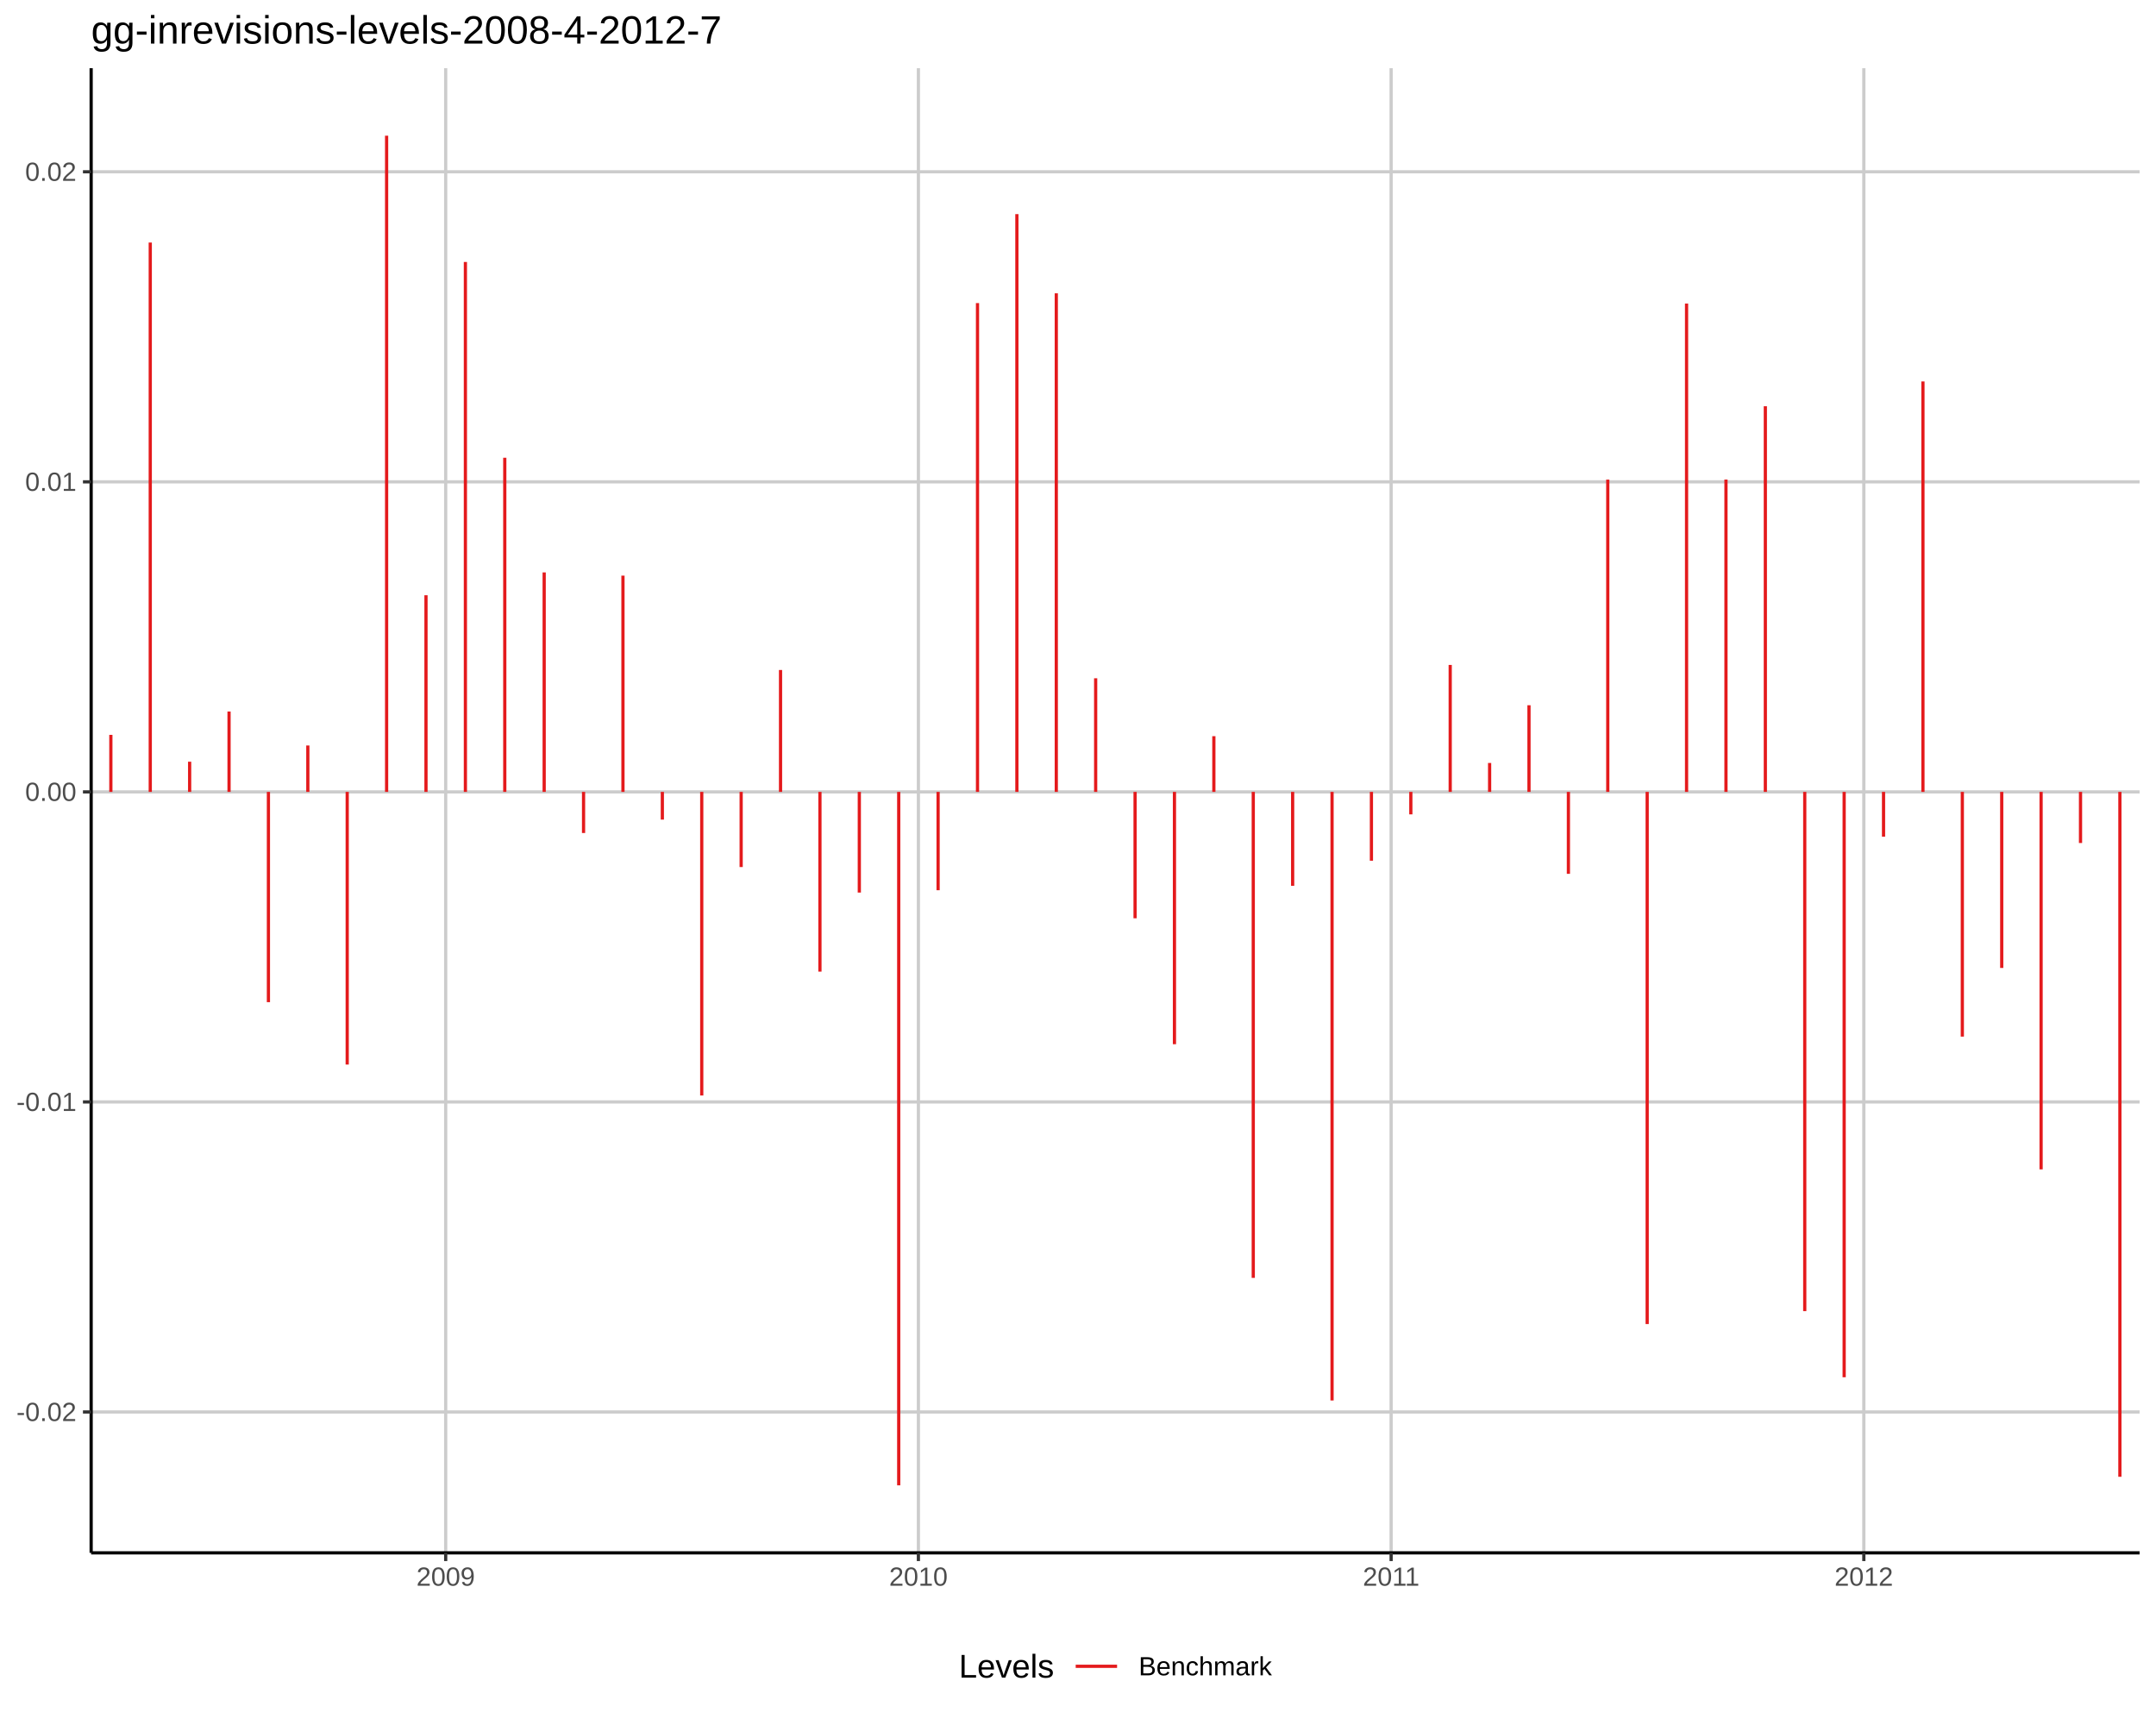
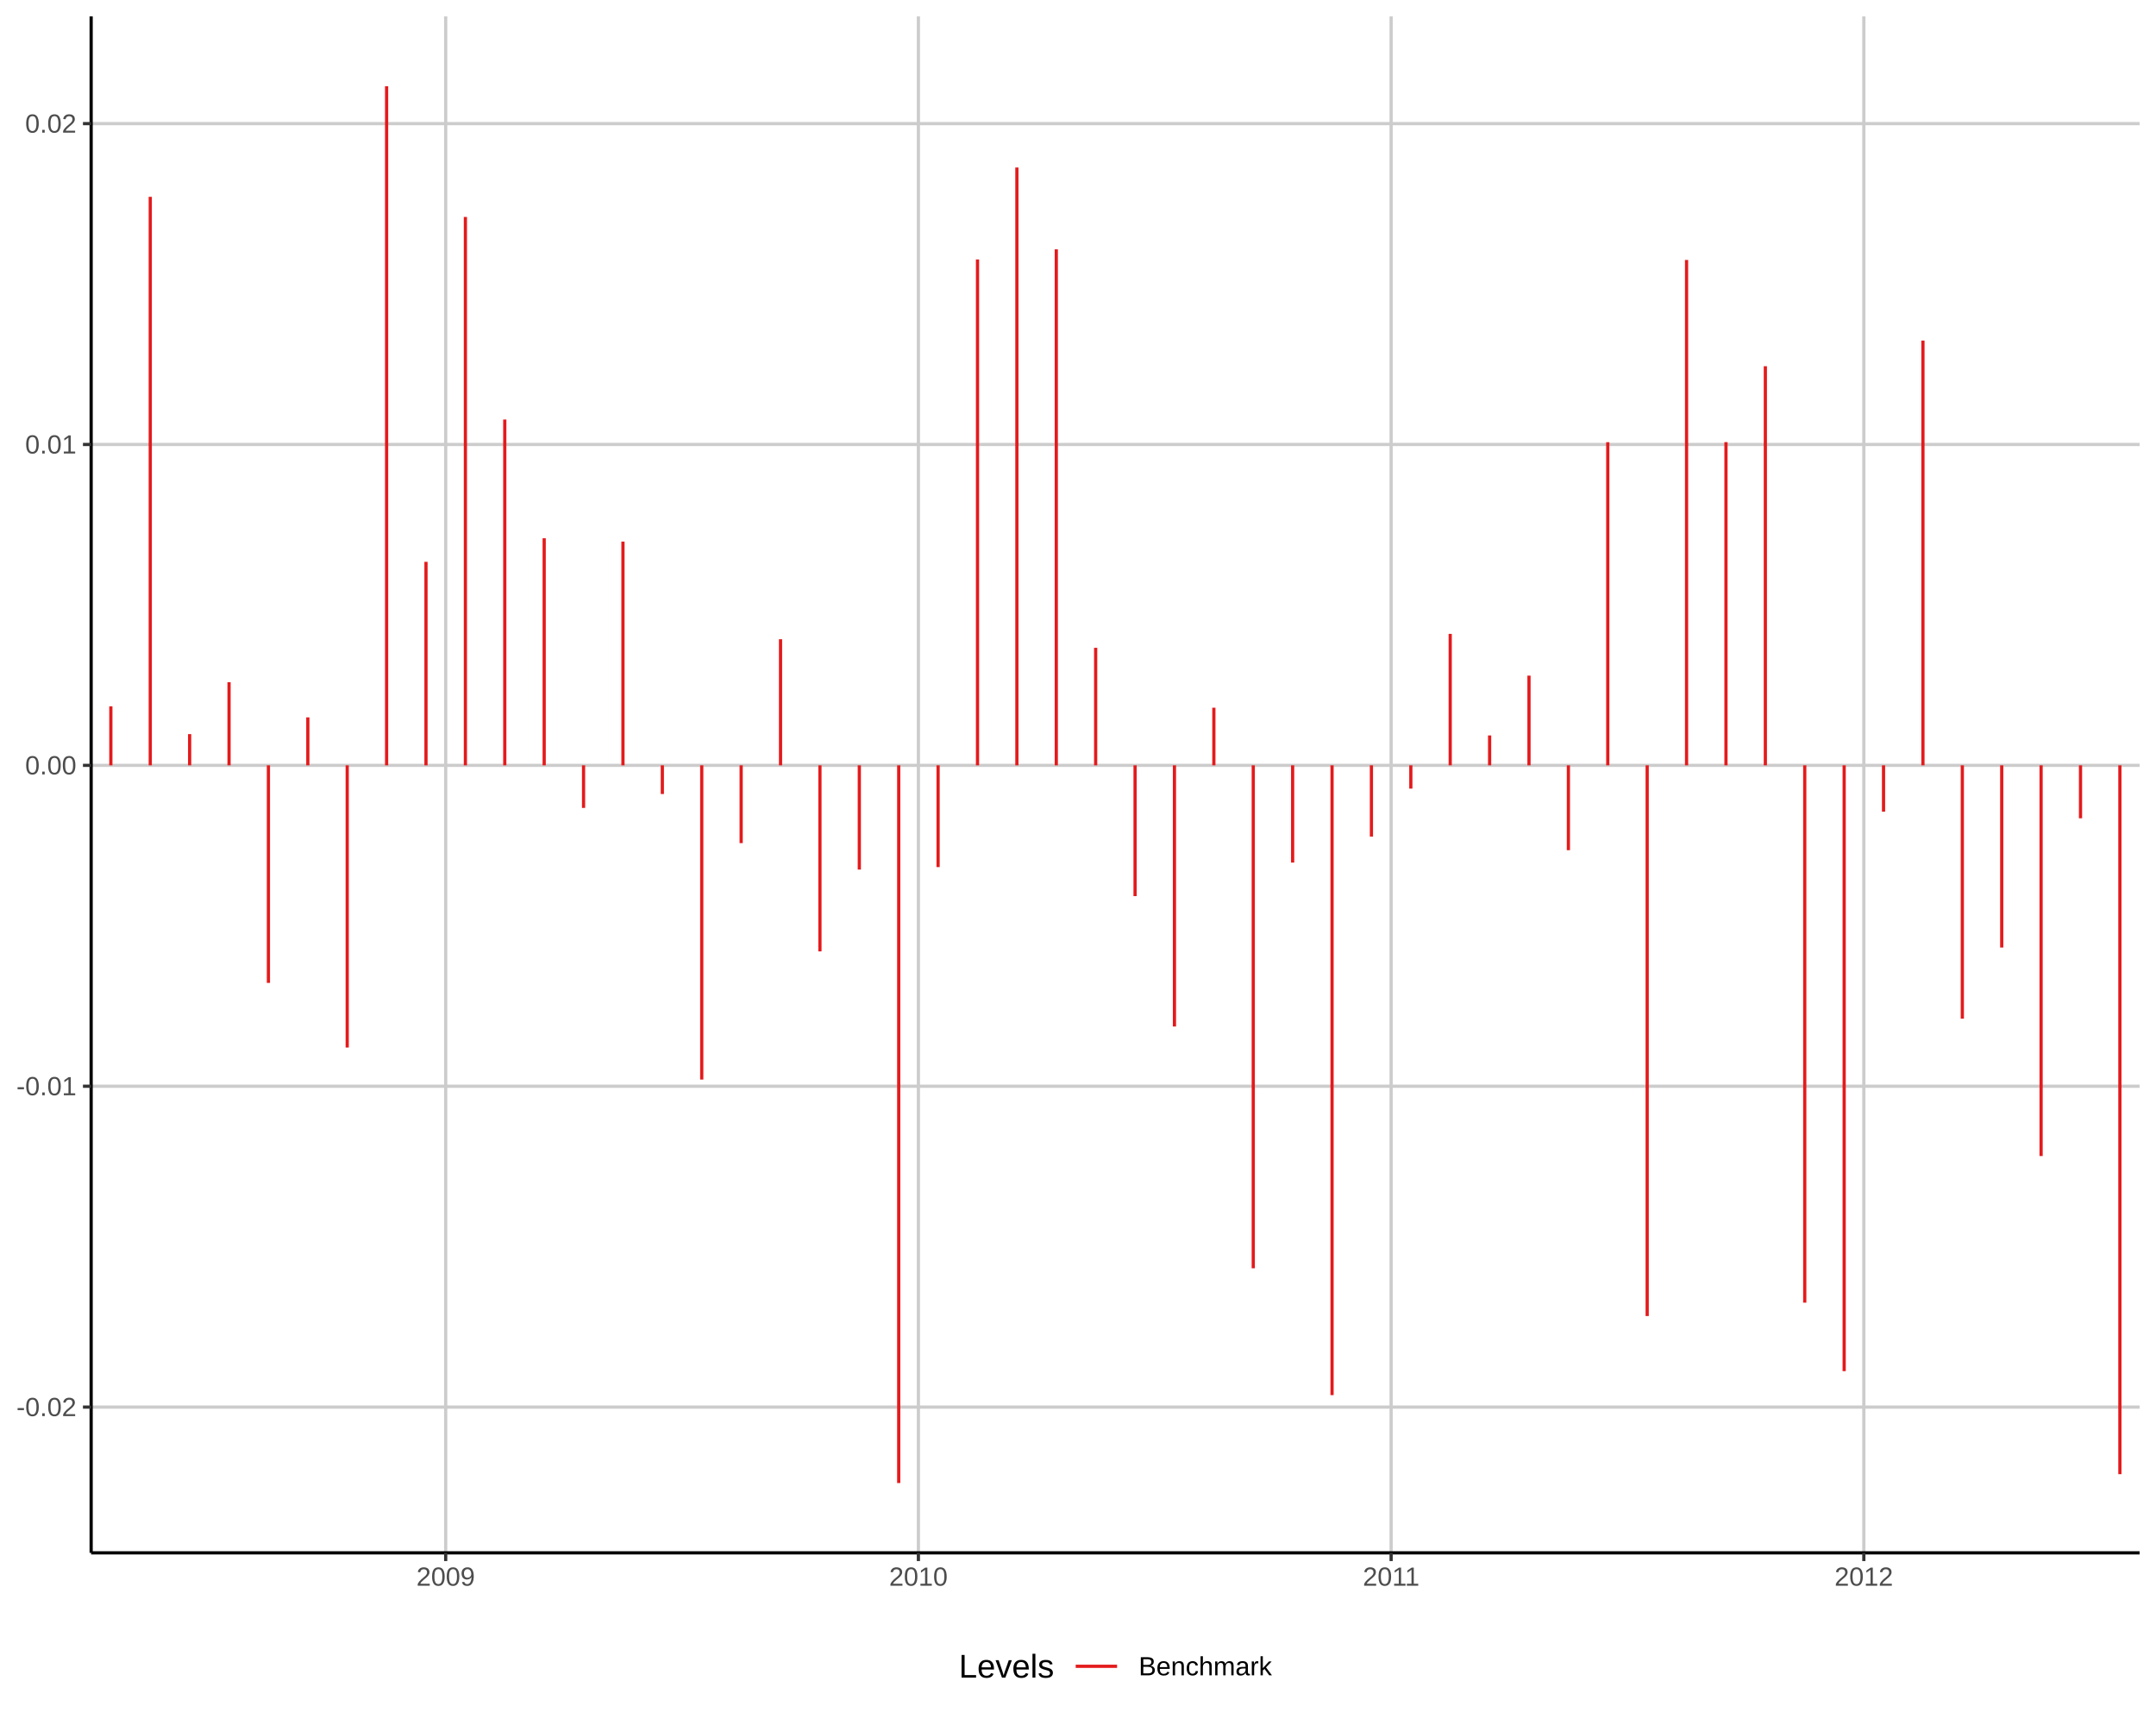
<svg xmlns="http://www.w3.org/2000/svg" viewBox="0 0 720.00 576.00">
  <defs>
    <style type="text/css">
    line, polyline, polygon, path, rect, circle {
      fill: none;
      stroke: #000000;
      stroke-linecap: round;
      stroke-linejoin: round;
      stroke-miterlimit: 10.00;
    }
  </style>
  </defs>
  <rect width="100%" height="100%" style="stroke: none; fill: #FFFFFF;" />
  <rect x="0.00" y="0.00" width="720.00" height="576.00" style="stroke-width: 1.07; stroke: #FFFFFF; fill: #FFFFFF;" />
  <defs>
-     <clipPath id="cpMzAuNDR8NzE0LjUyfDUxOC41MnwyMi43Nw==">
-       <rect x="30.44" y="22.77" width="684.08" height="495.74" />
+     <clipPath id="cpMzAuNDR8NzE0LjUyfDUxOC41Mnw1LjQ4">
+       <rect x="30.44" y="5.48" width="684.08" height="513.04" />
    </clipPath>
  </defs>
-   <rect x="30.44" y="22.77" width="684.08" height="495.74" style="stroke-width: 1.07; stroke: none; fill: #FFFFFF;" clip-path="url(#cpMzAuNDR8NzE0LjUyfDUxOC41MnwyMi43Nw==)" />
-   <polyline points="30.44,471.48 714.52,471.48 " style="stroke-width: 1.07; stroke: #CCCCCC; stroke-linecap: butt;" clip-path="url(#cpMzAuNDR8NzE0LjUyfDUxOC41MnwyMi43Nw==)" />
-   <polyline points="30.44,367.95 714.52,367.95 " style="stroke-width: 1.07; stroke: #CCCCCC; stroke-linecap: butt;" clip-path="url(#cpMzAuNDR8NzE0LjUyfDUxOC41MnwyMi43Nw==)" />
-   <polyline points="30.44,264.42 714.52,264.42 " style="stroke-width: 1.07; stroke: #CCCCCC; stroke-linecap: butt;" clip-path="url(#cpMzAuNDR8NzE0LjUyfDUxOC41MnwyMi43Nw==)" />
-   <polyline points="30.44,160.89 714.52,160.89 " style="stroke-width: 1.07; stroke: #CCCCCC; stroke-linecap: butt;" clip-path="url(#cpMzAuNDR8NzE0LjUyfDUxOC41MnwyMi43Nw==)" />
-   <polyline points="30.44,57.36 714.52,57.36 " style="stroke-width: 1.07; stroke: #CCCCCC; stroke-linecap: butt;" clip-path="url(#cpMzAuNDR8NzE0LjUyfDUxOC41MnwyMi43Nw==)" />
-   <polyline points="148.84,518.52 148.84,22.77 " style="stroke-width: 1.07; stroke: #CCCCCC; stroke-linecap: butt;" clip-path="url(#cpMzAuNDR8NzE0LjUyfDUxOC41MnwyMi43Nw==)" />
-   <polyline points="306.70,518.52 306.70,22.77 " style="stroke-width: 1.07; stroke: #CCCCCC; stroke-linecap: butt;" clip-path="url(#cpMzAuNDR8NzE0LjUyfDUxOC41MnwyMi43Nw==)" />
-   <polyline points="464.57,518.52 464.57,22.77 " style="stroke-width: 1.07; stroke: #CCCCCC; stroke-linecap: butt;" clip-path="url(#cpMzAuNDR8NzE0LjUyfDUxOC41MnwyMi43Nw==)" />
-   <polyline points="622.43,518.52 622.43,22.77 " style="stroke-width: 1.07; stroke: #CCCCCC; stroke-linecap: butt;" clip-path="url(#cpMzAuNDR8NzE0LjUyfDUxOC41MnwyMi43Nw==)" />
-   <line x1="37.02" y1="245.38" x2="37.02" y2="264.42" style="stroke-width: 1.07; stroke: #E41A1C; stroke-linecap: butt;" clip-path="url(#cpMzAuNDR8NzE0LjUyfDUxOC41MnwyMi43Nw==)" />
-   <line x1="50.18" y1="80.99" x2="50.18" y2="264.42" style="stroke-width: 1.07; stroke: #E41A1C; stroke-linecap: butt;" clip-path="url(#cpMzAuNDR8NzE0LjUyfDUxOC41MnwyMi43Nw==)" />
-   <line x1="63.33" y1="254.34" x2="63.33" y2="264.42" style="stroke-width: 1.07; stroke: #E41A1C; stroke-linecap: butt;" clip-path="url(#cpMzAuNDR8NzE0LjUyfDUxOC41MnwyMi43Nw==)" />
-   <line x1="76.49" y1="237.58" x2="76.49" y2="264.42" style="stroke-width: 1.07; stroke: #E41A1C; stroke-linecap: butt;" clip-path="url(#cpMzAuNDR8NzE0LjUyfDUxOC41MnwyMi43Nw==)" />
-   <line x1="89.64" y1="334.63" x2="89.64" y2="264.42" style="stroke-width: 1.07; stroke: #E41A1C; stroke-linecap: butt;" clip-path="url(#cpMzAuNDR8NzE0LjUyfDUxOC41MnwyMi43Nw==)" />
-   <line x1="102.80" y1="248.93" x2="102.80" y2="264.42" style="stroke-width: 1.07; stroke: #E41A1C; stroke-linecap: butt;" clip-path="url(#cpMzAuNDR8NzE0LjUyfDUxOC41MnwyMi43Nw==)" />
-   <line x1="115.95" y1="355.46" x2="115.95" y2="264.42" style="stroke-width: 1.07; stroke: #E41A1C; stroke-linecap: butt;" clip-path="url(#cpMzAuNDR8NzE0LjUyfDUxOC41MnwyMi43Nw==)" />
-   <line x1="129.11" y1="45.31" x2="129.11" y2="264.42" style="stroke-width: 1.07; stroke: #E41A1C; stroke-linecap: butt;" clip-path="url(#cpMzAuNDR8NzE0LjUyfDUxOC41MnwyMi43Nw==)" />
-   <line x1="142.26" y1="198.76" x2="142.26" y2="264.42" style="stroke-width: 1.07; stroke: #E41A1C; stroke-linecap: butt;" clip-path="url(#cpMzAuNDR8NzE0LjUyfDUxOC41MnwyMi43Nw==)" />
-   <line x1="155.42" y1="87.47" x2="155.42" y2="264.42" style="stroke-width: 1.07; stroke: #E41A1C; stroke-linecap: butt;" clip-path="url(#cpMzAuNDR8NzE0LjUyfDUxOC41MnwyMi43Nw==)" />
-   <line x1="168.57" y1="152.85" x2="168.57" y2="264.42" style="stroke-width: 1.07; stroke: #E41A1C; stroke-linecap: butt;" clip-path="url(#cpMzAuNDR8NzE0LjUyfDUxOC41MnwyMi43Nw==)" />
-   <line x1="181.73" y1="191.14" x2="181.73" y2="264.42" style="stroke-width: 1.07; stroke: #E41A1C; stroke-linecap: butt;" clip-path="url(#cpMzAuNDR8NzE0LjUyfDUxOC41MnwyMi43Nw==)" />
-   <line x1="194.88" y1="278.15" x2="194.88" y2="264.42" style="stroke-width: 1.07; stroke: #E41A1C; stroke-linecap: butt;" clip-path="url(#cpMzAuNDR8NzE0LjUyfDUxOC41MnwyMi43Nw==)" />
-   <line x1="208.04" y1="192.22" x2="208.04" y2="264.42" style="stroke-width: 1.07; stroke: #E41A1C; stroke-linecap: butt;" clip-path="url(#cpMzAuNDR8NzE0LjUyfDUxOC41MnwyMi43Nw==)" />
-   <line x1="221.19" y1="273.68" x2="221.19" y2="264.42" style="stroke-width: 1.07; stroke: #E41A1C; stroke-linecap: butt;" clip-path="url(#cpMzAuNDR8NzE0LjUyfDUxOC41MnwyMi43Nw==)" />
-   <line x1="234.35" y1="365.80" x2="234.35" y2="264.42" style="stroke-width: 1.07; stroke: #E41A1C; stroke-linecap: butt;" clip-path="url(#cpMzAuNDR8NzE0LjUyfDUxOC41MnwyMi43Nw==)" />
-   <line x1="247.51" y1="289.51" x2="247.51" y2="264.42" style="stroke-width: 1.07; stroke: #E41A1C; stroke-linecap: butt;" clip-path="url(#cpMzAuNDR8NzE0LjUyfDUxOC41MnwyMi43Nw==)" />
-   <line x1="260.66" y1="223.72" x2="260.66" y2="264.42" style="stroke-width: 1.07; stroke: #E41A1C; stroke-linecap: butt;" clip-path="url(#cpMzAuNDR8NzE0LjUyfDUxOC41MnwyMi43Nw==)" />
-   <line x1="273.82" y1="324.45" x2="273.82" y2="264.42" style="stroke-width: 1.07; stroke: #E41A1C; stroke-linecap: butt;" clip-path="url(#cpMzAuNDR8NzE0LjUyfDUxOC41MnwyMi43Nw==)" />
-   <line x1="286.97" y1="298.05" x2="286.97" y2="264.42" style="stroke-width: 1.07; stroke: #E41A1C; stroke-linecap: butt;" clip-path="url(#cpMzAuNDR8NzE0LjUyfDUxOC41MnwyMi43Nw==)" />
-   <line x1="300.13" y1="495.98" x2="300.13" y2="264.42" style="stroke-width: 1.07; stroke: #E41A1C; stroke-linecap: butt;" clip-path="url(#cpMzAuNDR8NzE0LjUyfDUxOC41MnwyMi43Nw==)" />
-   <line x1="313.28" y1="297.26" x2="313.28" y2="264.42" style="stroke-width: 1.07; stroke: #E41A1C; stroke-linecap: butt;" clip-path="url(#cpMzAuNDR8NzE0LjUyfDUxOC41MnwyMi43Nw==)" />
-   <line x1="326.44" y1="101.20" x2="326.44" y2="264.42" style="stroke-width: 1.07; stroke: #E41A1C; stroke-linecap: butt;" clip-path="url(#cpMzAuNDR8NzE0LjUyfDUxOC41MnwyMi43Nw==)" />
-   <line x1="339.59" y1="71.51" x2="339.59" y2="264.42" style="stroke-width: 1.07; stroke: #E41A1C; stroke-linecap: butt;" clip-path="url(#cpMzAuNDR8NzE0LjUyfDUxOC41MnwyMi43Nw==)" />
-   <line x1="352.75" y1="97.93" x2="352.75" y2="264.42" style="stroke-width: 1.07; stroke: #E41A1C; stroke-linecap: butt;" clip-path="url(#cpMzAuNDR8NzE0LjUyfDUxOC41MnwyMi43Nw==)" />
-   <line x1="365.90" y1="226.48" x2="365.90" y2="264.42" style="stroke-width: 1.07; stroke: #E41A1C; stroke-linecap: butt;" clip-path="url(#cpMzAuNDR8NzE0LjUyfDUxOC41MnwyMi43Nw==)" />
-   <line x1="379.06" y1="306.63" x2="379.06" y2="264.42" style="stroke-width: 1.07; stroke: #E41A1C; stroke-linecap: butt;" clip-path="url(#cpMzAuNDR8NzE0LjUyfDUxOC41MnwyMi43Nw==)" />
-   <line x1="392.21" y1="348.68" x2="392.21" y2="264.42" style="stroke-width: 1.07; stroke: #E41A1C; stroke-linecap: butt;" clip-path="url(#cpMzAuNDR8NzE0LjUyfDUxOC41MnwyMi43Nw==)" />
-   <line x1="405.37" y1="245.82" x2="405.37" y2="264.42" style="stroke-width: 1.07; stroke: #E41A1C; stroke-linecap: butt;" clip-path="url(#cpMzAuNDR8NzE0LjUyfDUxOC41MnwyMi43Nw==)" />
-   <line x1="418.53" y1="426.70" x2="418.53" y2="264.42" style="stroke-width: 1.07; stroke: #E41A1C; stroke-linecap: butt;" clip-path="url(#cpMzAuNDR8NzE0LjUyfDUxOC41MnwyMi43Nw==)" />
-   <line x1="431.68" y1="295.79" x2="431.68" y2="264.42" style="stroke-width: 1.07; stroke: #E41A1C; stroke-linecap: butt;" clip-path="url(#cpMzAuNDR8NzE0LjUyfDUxOC41MnwyMi43Nw==)" />
-   <line x1="444.84" y1="467.63" x2="444.84" y2="264.42" style="stroke-width: 1.07; stroke: #E41A1C; stroke-linecap: butt;" clip-path="url(#cpMzAuNDR8NzE0LjUyfDUxOC41MnwyMi43Nw==)" />
-   <line x1="457.99" y1="287.41" x2="457.99" y2="264.42" style="stroke-width: 1.07; stroke: #E41A1C; stroke-linecap: butt;" clip-path="url(#cpMzAuNDR8NzE0LjUyfDUxOC41MnwyMi43Nw==)" />
-   <line x1="471.15" y1="271.93" x2="471.15" y2="264.42" style="stroke-width: 1.07; stroke: #E41A1C; stroke-linecap: butt;" clip-path="url(#cpMzAuNDR8NzE0LjUyfDUxOC41MnwyMi43Nw==)" />
-   <line x1="484.30" y1="222.02" x2="484.30" y2="264.42" style="stroke-width: 1.07; stroke: #E41A1C; stroke-linecap: butt;" clip-path="url(#cpMzAuNDR8NzE0LjUyfDUxOC41MnwyMi43Nw==)" />
-   <line x1="497.46" y1="254.77" x2="497.46" y2="264.42" style="stroke-width: 1.07; stroke: #E41A1C; stroke-linecap: butt;" clip-path="url(#cpMzAuNDR8NzE0LjUyfDUxOC41MnwyMi43Nw==)" />
-   <line x1="510.61" y1="235.48" x2="510.61" y2="264.42" style="stroke-width: 1.07; stroke: #E41A1C; stroke-linecap: butt;" clip-path="url(#cpMzAuNDR8NzE0LjUyfDUxOC41MnwyMi43Nw==)" />
-   <line x1="523.77" y1="291.79" x2="523.77" y2="264.42" style="stroke-width: 1.07; stroke: #E41A1C; stroke-linecap: butt;" clip-path="url(#cpMzAuNDR8NzE0LjUyfDUxOC41MnwyMi43Nw==)" />
-   <line x1="536.92" y1="160.15" x2="536.92" y2="264.42" style="stroke-width: 1.07; stroke: #E41A1C; stroke-linecap: butt;" clip-path="url(#cpMzAuNDR8NzE0LjUyfDUxOC41MnwyMi43Nw==)" />
-   <line x1="550.08" y1="442.12" x2="550.08" y2="264.42" style="stroke-width: 1.07; stroke: #E41A1C; stroke-linecap: butt;" clip-path="url(#cpMzAuNDR8NzE0LjUyfDUxOC41MnwyMi43Nw==)" />
-   <line x1="563.23" y1="101.35" x2="563.23" y2="264.42" style="stroke-width: 1.07; stroke: #E41A1C; stroke-linecap: butt;" clip-path="url(#cpMzAuNDR8NzE0LjUyfDUxOC41MnwyMi43Nw==)" />
-   <line x1="576.39" y1="160.13" x2="576.39" y2="264.42" style="stroke-width: 1.07; stroke: #E41A1C; stroke-linecap: butt;" clip-path="url(#cpMzAuNDR8NzE0LjUyfDUxOC41MnwyMi43Nw==)" />
-   <line x1="589.54" y1="135.64" x2="589.54" y2="264.42" style="stroke-width: 1.07; stroke: #E41A1C; stroke-linecap: butt;" clip-path="url(#cpMzAuNDR8NzE0LjUyfDUxOC41MnwyMi43Nw==)" />
-   <line x1="602.70" y1="437.79" x2="602.70" y2="264.42" style="stroke-width: 1.07; stroke: #E41A1C; stroke-linecap: butt;" clip-path="url(#cpMzAuNDR8NzE0LjUyfDUxOC41MnwyMi43Nw==)" />
-   <line x1="615.86" y1="459.88" x2="615.86" y2="264.42" style="stroke-width: 1.07; stroke: #E41A1C; stroke-linecap: butt;" clip-path="url(#cpMzAuNDR8NzE0LjUyfDUxOC41MnwyMi43Nw==)" />
-   <line x1="629.01" y1="279.37" x2="629.01" y2="264.42" style="stroke-width: 1.07; stroke: #E41A1C; stroke-linecap: butt;" clip-path="url(#cpMzAuNDR8NzE0LjUyfDUxOC41MnwyMi43Nw==)" />
-   <line x1="642.17" y1="127.37" x2="642.17" y2="264.42" style="stroke-width: 1.07; stroke: #E41A1C; stroke-linecap: butt;" clip-path="url(#cpMzAuNDR8NzE0LjUyfDUxOC41MnwyMi43Nw==)" />
-   <line x1="655.32" y1="346.13" x2="655.32" y2="264.42" style="stroke-width: 1.07; stroke: #E41A1C; stroke-linecap: butt;" clip-path="url(#cpMzAuNDR8NzE0LjUyfDUxOC41MnwyMi43Nw==)" />
-   <line x1="668.48" y1="323.21" x2="668.48" y2="264.42" style="stroke-width: 1.07; stroke: #E41A1C; stroke-linecap: butt;" clip-path="url(#cpMzAuNDR8NzE0LjUyfDUxOC41MnwyMi43Nw==)" />
-   <line x1="681.63" y1="390.48" x2="681.63" y2="264.42" style="stroke-width: 1.07; stroke: #E41A1C; stroke-linecap: butt;" clip-path="url(#cpMzAuNDR8NzE0LjUyfDUxOC41MnwyMi43Nw==)" />
-   <line x1="694.79" y1="281.50" x2="694.79" y2="264.42" style="stroke-width: 1.07; stroke: #E41A1C; stroke-linecap: butt;" clip-path="url(#cpMzAuNDR8NzE0LjUyfDUxOC41MnwyMi43Nw==)" />
-   <line x1="707.94" y1="493.12" x2="707.94" y2="264.42" style="stroke-width: 1.07; stroke: #E41A1C; stroke-linecap: butt;" clip-path="url(#cpMzAuNDR8NzE0LjUyfDUxOC41MnwyMi43Nw==)" />
+   <rect x="30.44" y="5.48" width="684.08" height="513.04" style="stroke-width: 1.07; stroke: none; fill: #FFFFFF;" clip-path="url(#cpMzAuNDR8NzE0LjUyfDUxOC41Mnw1LjQ4)" />
+   <polyline points="30.44,469.84 714.52,469.84 " style="stroke-width: 1.07; stroke: #CCCCCC; stroke-linecap: butt;" clip-path="url(#cpMzAuNDR8NzE0LjUyfDUxOC41Mnw1LjQ4)" />
+   <polyline points="30.44,362.70 714.52,362.70 " style="stroke-width: 1.07; stroke: #CCCCCC; stroke-linecap: butt;" clip-path="url(#cpMzAuNDR8NzE0LjUyfDUxOC41Mnw1LjQ4)" />
+   <polyline points="30.44,255.56 714.52,255.56 " style="stroke-width: 1.07; stroke: #CCCCCC; stroke-linecap: butt;" clip-path="url(#cpMzAuNDR8NzE0LjUyfDUxOC41Mnw1LjQ4)" />
+   <polyline points="30.44,148.42 714.52,148.42 " style="stroke-width: 1.07; stroke: #CCCCCC; stroke-linecap: butt;" clip-path="url(#cpMzAuNDR8NzE0LjUyfDUxOC41Mnw1LjQ4)" />
+   <polyline points="30.44,41.28 714.52,41.28 " style="stroke-width: 1.07; stroke: #CCCCCC; stroke-linecap: butt;" clip-path="url(#cpMzAuNDR8NzE0LjUyfDUxOC41Mnw1LjQ4)" />
+   <polyline points="148.84,518.52 148.84,5.48 " style="stroke-width: 1.07; stroke: #CCCCCC; stroke-linecap: butt;" clip-path="url(#cpMzAuNDR8NzE0LjUyfDUxOC41Mnw1LjQ4)" />
+   <polyline points="306.70,518.52 306.70,5.48 " style="stroke-width: 1.07; stroke: #CCCCCC; stroke-linecap: butt;" clip-path="url(#cpMzAuNDR8NzE0LjUyfDUxOC41Mnw1LjQ4)" />
+   <polyline points="464.57,518.52 464.57,5.48 " style="stroke-width: 1.07; stroke: #CCCCCC; stroke-linecap: butt;" clip-path="url(#cpMzAuNDR8NzE0LjUyfDUxOC41Mnw1LjQ4)" />
+   <polyline points="622.43,518.52 622.43,5.48 " style="stroke-width: 1.07; stroke: #CCCCCC; stroke-linecap: butt;" clip-path="url(#cpMzAuNDR8NzE0LjUyfDUxOC41Mnw1LjQ4)" />
+   <line x1="37.02" y1="235.85" x2="37.02" y2="255.56" style="stroke-width: 1.07; stroke: #E41A1C; stroke-linecap: butt;" clip-path="url(#cpMzAuNDR8NzE0LjUyfDUxOC41Mnw1LjQ4)" />
+   <line x1="50.18" y1="65.73" x2="50.18" y2="255.56" style="stroke-width: 1.07; stroke: #E41A1C; stroke-linecap: butt;" clip-path="url(#cpMzAuNDR8NzE0LjUyfDUxOC41Mnw1LjQ4)" />
+   <line x1="63.33" y1="245.13" x2="63.33" y2="255.56" style="stroke-width: 1.07; stroke: #E41A1C; stroke-linecap: butt;" clip-path="url(#cpMzAuNDR8NzE0LjUyfDUxOC41Mnw1LjQ4)" />
+   <line x1="76.49" y1="227.78" x2="76.49" y2="255.56" style="stroke-width: 1.07; stroke: #E41A1C; stroke-linecap: butt;" clip-path="url(#cpMzAuNDR8NzE0LjUyfDUxOC41Mnw1LjQ4)" />
+   <line x1="89.64" y1="328.21" x2="89.64" y2="255.56" style="stroke-width: 1.07; stroke: #E41A1C; stroke-linecap: butt;" clip-path="url(#cpMzAuNDR8NzE0LjUyfDUxOC41Mnw1LjQ4)" />
+   <line x1="102.80" y1="239.53" x2="102.80" y2="255.56" style="stroke-width: 1.07; stroke: #E41A1C; stroke-linecap: butt;" clip-path="url(#cpMzAuNDR8NzE0LjUyfDUxOC41Mnw1LjQ4)" />
+   <line x1="115.95" y1="349.78" x2="115.95" y2="255.56" style="stroke-width: 1.07; stroke: #E41A1C; stroke-linecap: butt;" clip-path="url(#cpMzAuNDR8NzE0LjUyfDUxOC41Mnw1LjQ4)" />
+   <line x1="129.11" y1="28.80" x2="129.11" y2="255.56" style="stroke-width: 1.07; stroke: #E41A1C; stroke-linecap: butt;" clip-path="url(#cpMzAuNDR8NzE0LjUyfDUxOC41Mnw1LjQ4)" />
+   <line x1="142.26" y1="187.61" x2="142.26" y2="255.56" style="stroke-width: 1.07; stroke: #E41A1C; stroke-linecap: butt;" clip-path="url(#cpMzAuNDR8NzE0LjUyfDUxOC41Mnw1LjQ4)" />
+   <line x1="155.42" y1="72.44" x2="155.42" y2="255.56" style="stroke-width: 1.07; stroke: #E41A1C; stroke-linecap: butt;" clip-path="url(#cpMzAuNDR8NzE0LjUyfDUxOC41Mnw1LjQ4)" />
+   <line x1="168.57" y1="140.09" x2="168.57" y2="255.56" style="stroke-width: 1.07; stroke: #E41A1C; stroke-linecap: butt;" clip-path="url(#cpMzAuNDR8NzE0LjUyfDUxOC41Mnw1LjQ4)" />
+   <line x1="181.73" y1="179.73" x2="181.73" y2="255.56" style="stroke-width: 1.07; stroke: #E41A1C; stroke-linecap: butt;" clip-path="url(#cpMzAuNDR8NzE0LjUyfDUxOC41Mnw1LjQ4)" />
+   <line x1="194.88" y1="269.77" x2="194.88" y2="255.56" style="stroke-width: 1.07; stroke: #E41A1C; stroke-linecap: butt;" clip-path="url(#cpMzAuNDR8NzE0LjUyfDUxOC41Mnw1LjQ4)" />
+   <line x1="208.04" y1="180.84" x2="208.04" y2="255.56" style="stroke-width: 1.07; stroke: #E41A1C; stroke-linecap: butt;" clip-path="url(#cpMzAuNDR8NzE0LjUyfDUxOC41Mnw1LjQ4)" />
+   <line x1="221.19" y1="265.14" x2="221.19" y2="255.56" style="stroke-width: 1.07; stroke: #E41A1C; stroke-linecap: butt;" clip-path="url(#cpMzAuNDR8NzE0LjUyfDUxOC41Mnw1LjQ4)" />
+   <line x1="234.35" y1="360.48" x2="234.35" y2="255.56" style="stroke-width: 1.07; stroke: #E41A1C; stroke-linecap: butt;" clip-path="url(#cpMzAuNDR8NzE0LjUyfDUxOC41Mnw1LjQ4)" />
+   <line x1="247.51" y1="281.52" x2="247.51" y2="255.56" style="stroke-width: 1.07; stroke: #E41A1C; stroke-linecap: butt;" clip-path="url(#cpMzAuNDR8NzE0LjUyfDUxOC41Mnw1LjQ4)" />
+   <line x1="260.66" y1="213.44" x2="260.66" y2="255.56" style="stroke-width: 1.07; stroke: #E41A1C; stroke-linecap: butt;" clip-path="url(#cpMzAuNDR8NzE0LjUyfDUxOC41Mnw1LjQ4)" />
+   <line x1="273.82" y1="317.68" x2="273.82" y2="255.56" style="stroke-width: 1.07; stroke: #E41A1C; stroke-linecap: butt;" clip-path="url(#cpMzAuNDR8NzE0LjUyfDUxOC41Mnw1LjQ4)" />
+   <line x1="286.97" y1="290.36" x2="286.97" y2="255.56" style="stroke-width: 1.07; stroke: #E41A1C; stroke-linecap: butt;" clip-path="url(#cpMzAuNDR8NzE0LjUyfDUxOC41Mnw1LjQ4)" />
+   <line x1="300.13" y1="495.20" x2="300.13" y2="255.56" style="stroke-width: 1.07; stroke: #E41A1C; stroke-linecap: butt;" clip-path="url(#cpMzAuNDR8NzE0LjUyfDUxOC41Mnw1LjQ4)" />
+   <line x1="313.28" y1="289.54" x2="313.28" y2="255.56" style="stroke-width: 1.07; stroke: #E41A1C; stroke-linecap: butt;" clip-path="url(#cpMzAuNDR8NzE0LjUyfDUxOC41Mnw1LjQ4)" />
+   <line x1="326.44" y1="86.64" x2="326.44" y2="255.56" style="stroke-width: 1.07; stroke: #E41A1C; stroke-linecap: butt;" clip-path="url(#cpMzAuNDR8NzE0LjUyfDUxOC41Mnw1LjQ4)" />
+   <line x1="339.59" y1="55.92" x2="339.59" y2="255.56" style="stroke-width: 1.07; stroke: #E41A1C; stroke-linecap: butt;" clip-path="url(#cpMzAuNDR8NzE0LjUyfDUxOC41Mnw1LjQ4)" />
+   <line x1="352.75" y1="83.26" x2="352.75" y2="255.56" style="stroke-width: 1.07; stroke: #E41A1C; stroke-linecap: butt;" clip-path="url(#cpMzAuNDR8NzE0LjUyfDUxOC41Mnw1LjQ4)" />
+   <line x1="365.90" y1="216.30" x2="365.90" y2="255.56" style="stroke-width: 1.07; stroke: #E41A1C; stroke-linecap: butt;" clip-path="url(#cpMzAuNDR8NzE0LjUyfDUxOC41Mnw1LjQ4)" />
+   <line x1="379.06" y1="299.24" x2="379.06" y2="255.56" style="stroke-width: 1.07; stroke: #E41A1C; stroke-linecap: butt;" clip-path="url(#cpMzAuNDR8NzE0LjUyfDUxOC41Mnw1LjQ4)" />
+   <line x1="392.21" y1="342.75" x2="392.21" y2="255.56" style="stroke-width: 1.07; stroke: #E41A1C; stroke-linecap: butt;" clip-path="url(#cpMzAuNDR8NzE0LjUyfDUxOC41Mnw1LjQ4)" />
+   <line x1="405.37" y1="236.31" x2="405.37" y2="255.56" style="stroke-width: 1.07; stroke: #E41A1C; stroke-linecap: butt;" clip-path="url(#cpMzAuNDR8NzE0LjUyfDUxOC41Mnw1LjQ4)" />
+   <line x1="418.53" y1="423.49" x2="418.53" y2="255.56" style="stroke-width: 1.07; stroke: #E41A1C; stroke-linecap: butt;" clip-path="url(#cpMzAuNDR8NzE0LjUyfDUxOC41Mnw1LjQ4)" />
+   <line x1="431.68" y1="288.02" x2="431.68" y2="255.56" style="stroke-width: 1.07; stroke: #E41A1C; stroke-linecap: butt;" clip-path="url(#cpMzAuNDR8NzE0LjUyfDUxOC41Mnw1LjQ4)" />
+   <line x1="444.84" y1="465.85" x2="444.84" y2="255.56" style="stroke-width: 1.07; stroke: #E41A1C; stroke-linecap: butt;" clip-path="url(#cpMzAuNDR8NzE0LjUyfDUxOC41Mnw1LjQ4)" />
+   <line x1="457.99" y1="279.35" x2="457.99" y2="255.56" style="stroke-width: 1.07; stroke: #E41A1C; stroke-linecap: butt;" clip-path="url(#cpMzAuNDR8NzE0LjUyfDUxOC41Mnw1LjQ4)" />
+   <line x1="471.15" y1="263.33" x2="471.15" y2="255.56" style="stroke-width: 1.07; stroke: #E41A1C; stroke-linecap: butt;" clip-path="url(#cpMzAuNDR8NzE0LjUyfDUxOC41Mnw1LjQ4)" />
+   <line x1="484.30" y1="211.67" x2="484.30" y2="255.56" style="stroke-width: 1.07; stroke: #E41A1C; stroke-linecap: butt;" clip-path="url(#cpMzAuNDR8NzE0LjUyfDUxOC41Mnw1LjQ4)" />
+   <line x1="497.46" y1="245.57" x2="497.46" y2="255.56" style="stroke-width: 1.07; stroke: #E41A1C; stroke-linecap: butt;" clip-path="url(#cpMzAuNDR8NzE0LjUyfDUxOC41Mnw1LjQ4)" />
+   <line x1="510.61" y1="225.60" x2="510.61" y2="255.56" style="stroke-width: 1.07; stroke: #E41A1C; stroke-linecap: butt;" clip-path="url(#cpMzAuNDR8NzE0LjUyfDUxOC41Mnw1LjQ4)" />
+   <line x1="523.77" y1="283.89" x2="523.77" y2="255.56" style="stroke-width: 1.07; stroke: #E41A1C; stroke-linecap: butt;" clip-path="url(#cpMzAuNDR8NzE0LjUyfDUxOC41Mnw1LjQ4)" />
+   <line x1="536.92" y1="147.65" x2="536.92" y2="255.56" style="stroke-width: 1.07; stroke: #E41A1C; stroke-linecap: butt;" clip-path="url(#cpMzAuNDR8NzE0LjUyfDUxOC41Mnw1LjQ4)" />
+   <line x1="550.08" y1="439.45" x2="550.08" y2="255.56" style="stroke-width: 1.07; stroke: #E41A1C; stroke-linecap: butt;" clip-path="url(#cpMzAuNDR8NzE0LjUyfDUxOC41Mnw1LjQ4)" />
+   <line x1="563.23" y1="86.80" x2="563.23" y2="255.56" style="stroke-width: 1.07; stroke: #E41A1C; stroke-linecap: butt;" clip-path="url(#cpMzAuNDR8NzE0LjUyfDUxOC41Mnw1LjQ4)" />
+   <line x1="576.39" y1="147.63" x2="576.39" y2="255.56" style="stroke-width: 1.07; stroke: #E41A1C; stroke-linecap: butt;" clip-path="url(#cpMzAuNDR8NzE0LjUyfDUxOC41Mnw1LjQ4)" />
+   <line x1="589.54" y1="122.29" x2="589.54" y2="255.56" style="stroke-width: 1.07; stroke: #E41A1C; stroke-linecap: butt;" clip-path="url(#cpMzAuNDR8NzE0LjUyfDUxOC41Mnw1LjQ4)" />
+   <line x1="602.70" y1="434.97" x2="602.70" y2="255.56" style="stroke-width: 1.07; stroke: #E41A1C; stroke-linecap: butt;" clip-path="url(#cpMzAuNDR8NzE0LjUyfDUxOC41Mnw1LjQ4)" />
+   <line x1="615.86" y1="457.84" x2="615.86" y2="255.56" style="stroke-width: 1.07; stroke: #E41A1C; stroke-linecap: butt;" clip-path="url(#cpMzAuNDR8NzE0LjUyfDUxOC41Mnw1LjQ4)" />
+   <line x1="629.01" y1="271.03" x2="629.01" y2="255.56" style="stroke-width: 1.07; stroke: #E41A1C; stroke-linecap: butt;" clip-path="url(#cpMzAuNDR8NzE0LjUyfDUxOC41Mnw1LjQ4)" />
+   <line x1="642.17" y1="113.73" x2="642.17" y2="255.56" style="stroke-width: 1.07; stroke: #E41A1C; stroke-linecap: butt;" clip-path="url(#cpMzAuNDR8NzE0LjUyfDUxOC41Mnw1LjQ4)" />
+   <line x1="655.32" y1="340.12" x2="655.32" y2="255.56" style="stroke-width: 1.07; stroke: #E41A1C; stroke-linecap: butt;" clip-path="url(#cpMzAuNDR8NzE0LjUyfDUxOC41Mnw1LjQ4)" />
+   <line x1="668.48" y1="316.40" x2="668.48" y2="255.56" style="stroke-width: 1.07; stroke: #E41A1C; stroke-linecap: butt;" clip-path="url(#cpMzAuNDR8NzE0LjUyfDUxOC41Mnw1LjQ4)" />
+   <line x1="681.63" y1="386.01" x2="681.63" y2="255.56" style="stroke-width: 1.07; stroke: #E41A1C; stroke-linecap: butt;" clip-path="url(#cpMzAuNDR8NzE0LjUyfDUxOC41Mnw1LjQ4)" />
+   <line x1="694.79" y1="273.23" x2="694.79" y2="255.56" style="stroke-width: 1.07; stroke: #E41A1C; stroke-linecap: butt;" clip-path="url(#cpMzAuNDR8NzE0LjUyfDUxOC41Mnw1LjQ4)" />
+   <line x1="707.94" y1="492.24" x2="707.94" y2="255.56" style="stroke-width: 1.07; stroke: #E41A1C; stroke-linecap: butt;" clip-path="url(#cpMzAuNDR8NzE0LjUyfDUxOC41Mnw1LjQ4)" />
  <defs>
    <clipPath id="cpMC4wMHw3MjAuMDB8NTc2LjAwfDAuMDA=">
      <rect x="0.00" y="0.00" width="720.00" height="576.00" />
    </clipPath>
  </defs>
-   <polyline points="30.44,518.52 30.44,22.77 " style="stroke-width: 1.07; stroke-linecap: butt;" clip-path="url(#cpMC4wMHw3MjAuMDB8NTc2LjAwfDAuMDA=)" />
+   <polyline points="30.44,518.52 30.44,5.48 " style="stroke-width: 1.07; stroke-linecap: butt;" clip-path="url(#cpMC4wMHw3MjAuMDB8NTc2LjAwfDAuMDA=)" />
  <g clip-path="url(#cpMC4wMHw3MjAuMDB8NTc2LjAwfDAuMDA=)">
-     <text x="5.48" y="474.50" style="font-size: 8.80px; fill: #4D4D4D; font-family: Liberation Sans;" textLength="20.03px" lengthAdjust="spacingAndGlyphs">-0.02</text>
+     <text x="5.48" y="472.86" style="font-size: 8.80px; fill: #4D4D4D; font-family: Liberation Sans;" textLength="20.03px" lengthAdjust="spacingAndGlyphs">-0.02</text>
  </g>
  <g clip-path="url(#cpMC4wMHw3MjAuMDB8NTc2LjAwfDAuMDA=)">
-     <text x="5.48" y="370.97" style="font-size: 8.80px; fill: #4D4D4D; font-family: Liberation Sans;" textLength="20.03px" lengthAdjust="spacingAndGlyphs">-0.01</text>
+     <text x="5.48" y="365.72" style="font-size: 8.80px; fill: #4D4D4D; font-family: Liberation Sans;" textLength="20.03px" lengthAdjust="spacingAndGlyphs">-0.01</text>
  </g>
  <g clip-path="url(#cpMC4wMHw3MjAuMDB8NTc2LjAwfDAuMDA=)">
-     <text x="8.40" y="267.44" style="font-size: 8.80px; fill: #4D4D4D; font-family: Liberation Sans;" textLength="17.11px" lengthAdjust="spacingAndGlyphs">0.00</text>
+     <text x="8.40" y="258.58" style="font-size: 8.80px; fill: #4D4D4D; font-family: Liberation Sans;" textLength="17.11px" lengthAdjust="spacingAndGlyphs">0.00</text>
  </g>
  <g clip-path="url(#cpMC4wMHw3MjAuMDB8NTc2LjAwfDAuMDA=)">
-     <text x="8.40" y="163.91" style="font-size: 8.80px; fill: #4D4D4D; font-family: Liberation Sans;" textLength="17.11px" lengthAdjust="spacingAndGlyphs">0.01</text>
+     <text x="8.40" y="151.44" style="font-size: 8.80px; fill: #4D4D4D; font-family: Liberation Sans;" textLength="17.11px" lengthAdjust="spacingAndGlyphs">0.01</text>
  </g>
  <g clip-path="url(#cpMC4wMHw3MjAuMDB8NTc2LjAwfDAuMDA=)">
-     <text x="8.40" y="60.39" style="font-size: 8.80px; fill: #4D4D4D; font-family: Liberation Sans;" textLength="17.11px" lengthAdjust="spacingAndGlyphs">0.02</text>
+     <text x="8.40" y="44.30" style="font-size: 8.80px; fill: #4D4D4D; font-family: Liberation Sans;" textLength="17.11px" lengthAdjust="spacingAndGlyphs">0.02</text>
  </g>
-   <polyline points="27.70,471.48 30.44,471.48 " style="stroke-width: 1.07; stroke: #333333; stroke-linecap: butt;" clip-path="url(#cpMC4wMHw3MjAuMDB8NTc2LjAwfDAuMDA=)" />
-   <polyline points="27.70,367.95 30.44,367.95 " style="stroke-width: 1.07; stroke: #333333; stroke-linecap: butt;" clip-path="url(#cpMC4wMHw3MjAuMDB8NTc2LjAwfDAuMDA=)" />
-   <polyline points="27.70,264.42 30.44,264.42 " style="stroke-width: 1.07; stroke: #333333; stroke-linecap: butt;" clip-path="url(#cpMC4wMHw3MjAuMDB8NTc2LjAwfDAuMDA=)" />
-   <polyline points="27.70,160.89 30.44,160.89 " style="stroke-width: 1.07; stroke: #333333; stroke-linecap: butt;" clip-path="url(#cpMC4wMHw3MjAuMDB8NTc2LjAwfDAuMDA=)" />
-   <polyline points="27.70,57.36 30.44,57.36 " style="stroke-width: 1.07; stroke: #333333; stroke-linecap: butt;" clip-path="url(#cpMC4wMHw3MjAuMDB8NTc2LjAwfDAuMDA=)" />
+   <polyline points="27.70,469.84 30.44,469.84 " style="stroke-width: 1.07; stroke: #333333; stroke-linecap: butt;" clip-path="url(#cpMC4wMHw3MjAuMDB8NTc2LjAwfDAuMDA=)" />
+   <polyline points="27.70,362.70 30.44,362.70 " style="stroke-width: 1.07; stroke: #333333; stroke-linecap: butt;" clip-path="url(#cpMC4wMHw3MjAuMDB8NTc2LjAwfDAuMDA=)" />
+   <polyline points="27.70,255.56 30.44,255.56 " style="stroke-width: 1.07; stroke: #333333; stroke-linecap: butt;" clip-path="url(#cpMC4wMHw3MjAuMDB8NTc2LjAwfDAuMDA=)" />
+   <polyline points="27.70,148.42 30.44,148.42 " style="stroke-width: 1.07; stroke: #333333; stroke-linecap: butt;" clip-path="url(#cpMC4wMHw3MjAuMDB8NTc2LjAwfDAuMDA=)" />
+   <polyline points="27.70,41.28 30.44,41.28 " style="stroke-width: 1.07; stroke: #333333; stroke-linecap: butt;" clip-path="url(#cpMC4wMHw3MjAuMDB8NTc2LjAwfDAuMDA=)" />
  <polyline points="30.44,518.52 714.52,518.52 " style="stroke-width: 1.07; stroke-linecap: butt;" clip-path="url(#cpMC4wMHw3MjAuMDB8NTc2LjAwfDAuMDA=)" />
  <polyline points="148.84,521.26 148.84,518.52 " style="stroke-width: 1.07; stroke: #333333; stroke-linecap: butt;" clip-path="url(#cpMC4wMHw3MjAuMDB8NTc2LjAwfDAuMDA=)" />
  <polyline points="306.70,521.26 306.70,518.52 " style="stroke-width: 1.07; stroke: #333333; stroke-linecap: butt;" clip-path="url(#cpMC4wMHw3MjAuMDB8NTc2LjAwfDAuMDA=)" />
  <polyline points="464.57,521.26 464.57,518.52 " style="stroke-width: 1.07; stroke: #333333; stroke-linecap: butt;" clip-path="url(#cpMC4wMHw3MjAuMDB8NTc2LjAwfDAuMDA=)" />
  <polyline points="622.43,521.26 622.43,518.52 " style="stroke-width: 1.07; stroke: #333333; stroke-linecap: butt;" clip-path="url(#cpMC4wMHw3MjAuMDB8NTc2LjAwfDAuMDA=)" />
  <g clip-path="url(#cpMC4wMHw3MjAuMDB8NTc2LjAwfDAuMDA=)">
    <text x="139.06" y="529.49" style="font-size: 8.80px; fill: #4D4D4D; font-family: Liberation Sans;" textLength="19.56px" lengthAdjust="spacingAndGlyphs">2009</text>
  </g>
  <g clip-path="url(#cpMC4wMHw3MjAuMDB8NTc2LjAwfDAuMDA=)">
    <text x="296.92" y="529.49" style="font-size: 8.80px; fill: #4D4D4D; font-family: Liberation Sans;" textLength="19.56px" lengthAdjust="spacingAndGlyphs">2010</text>
  </g>
  <g clip-path="url(#cpMC4wMHw3MjAuMDB8NTc2LjAwfDAuMDA=)">
    <text x="455.12" y="529.49" style="font-size: 8.80px; fill: #4D4D4D; font-family: Liberation Sans;" textLength="18.91px" lengthAdjust="spacingAndGlyphs">2011</text>
  </g>
  <g clip-path="url(#cpMC4wMHw3MjAuMDB8NTc2LjAwfDAuMDA=)">
    <text x="612.65" y="529.49" style="font-size: 8.80px; fill: #4D4D4D; font-family: Liberation Sans;" textLength="19.56px" lengthAdjust="spacingAndGlyphs">2012</text>
  </g>
  <rect x="314.73" y="542.28" width="115.51" height="28.24" style="stroke-width: 1.07; stroke: none; fill: #FFFFFF;" clip-path="url(#cpMC4wMHw3MjAuMDB8NTc2LjAwfDAuMDA=)" />
  <g clip-path="url(#cpMC4wMHw3MjAuMDB8NTc2LjAwfDAuMDA=)">
    <text x="320.21" y="560.18" style="font-size: 11.00px; font-family: Liberation Sans;" textLength="31.81px" lengthAdjust="spacingAndGlyphs">Levels</text>
  </g>
  <line x1="359.23" y1="556.40" x2="373.05" y2="556.40" style="stroke-width: 1.07; stroke: #E41A1C; stroke-linecap: butt;" clip-path="url(#cpMC4wMHw3MjAuMDB8NTc2LjAwfDAuMDA=)" />
  <g clip-path="url(#cpMC4wMHw3MjAuMDB8NTc2LjAwfDAuMDA=)">
    <text x="380.26" y="559.42" style="font-size: 8.80px; font-family: Liberation Sans;" textLength="44.50px" lengthAdjust="spacingAndGlyphs">Benchmark</text>
  </g>
-   <g clip-path="url(#cpMC4wMHw3MjAuMDB8NTc2LjAwfDAuMDA=)">
-     <text x="30.44" y="14.56" style="font-size: 13.20px; font-family: Liberation Sans;" textLength="210.30px" lengthAdjust="spacingAndGlyphs">gg-inrevisions-levels-2008-4-2012-7</text>
-   </g>
</svg>
